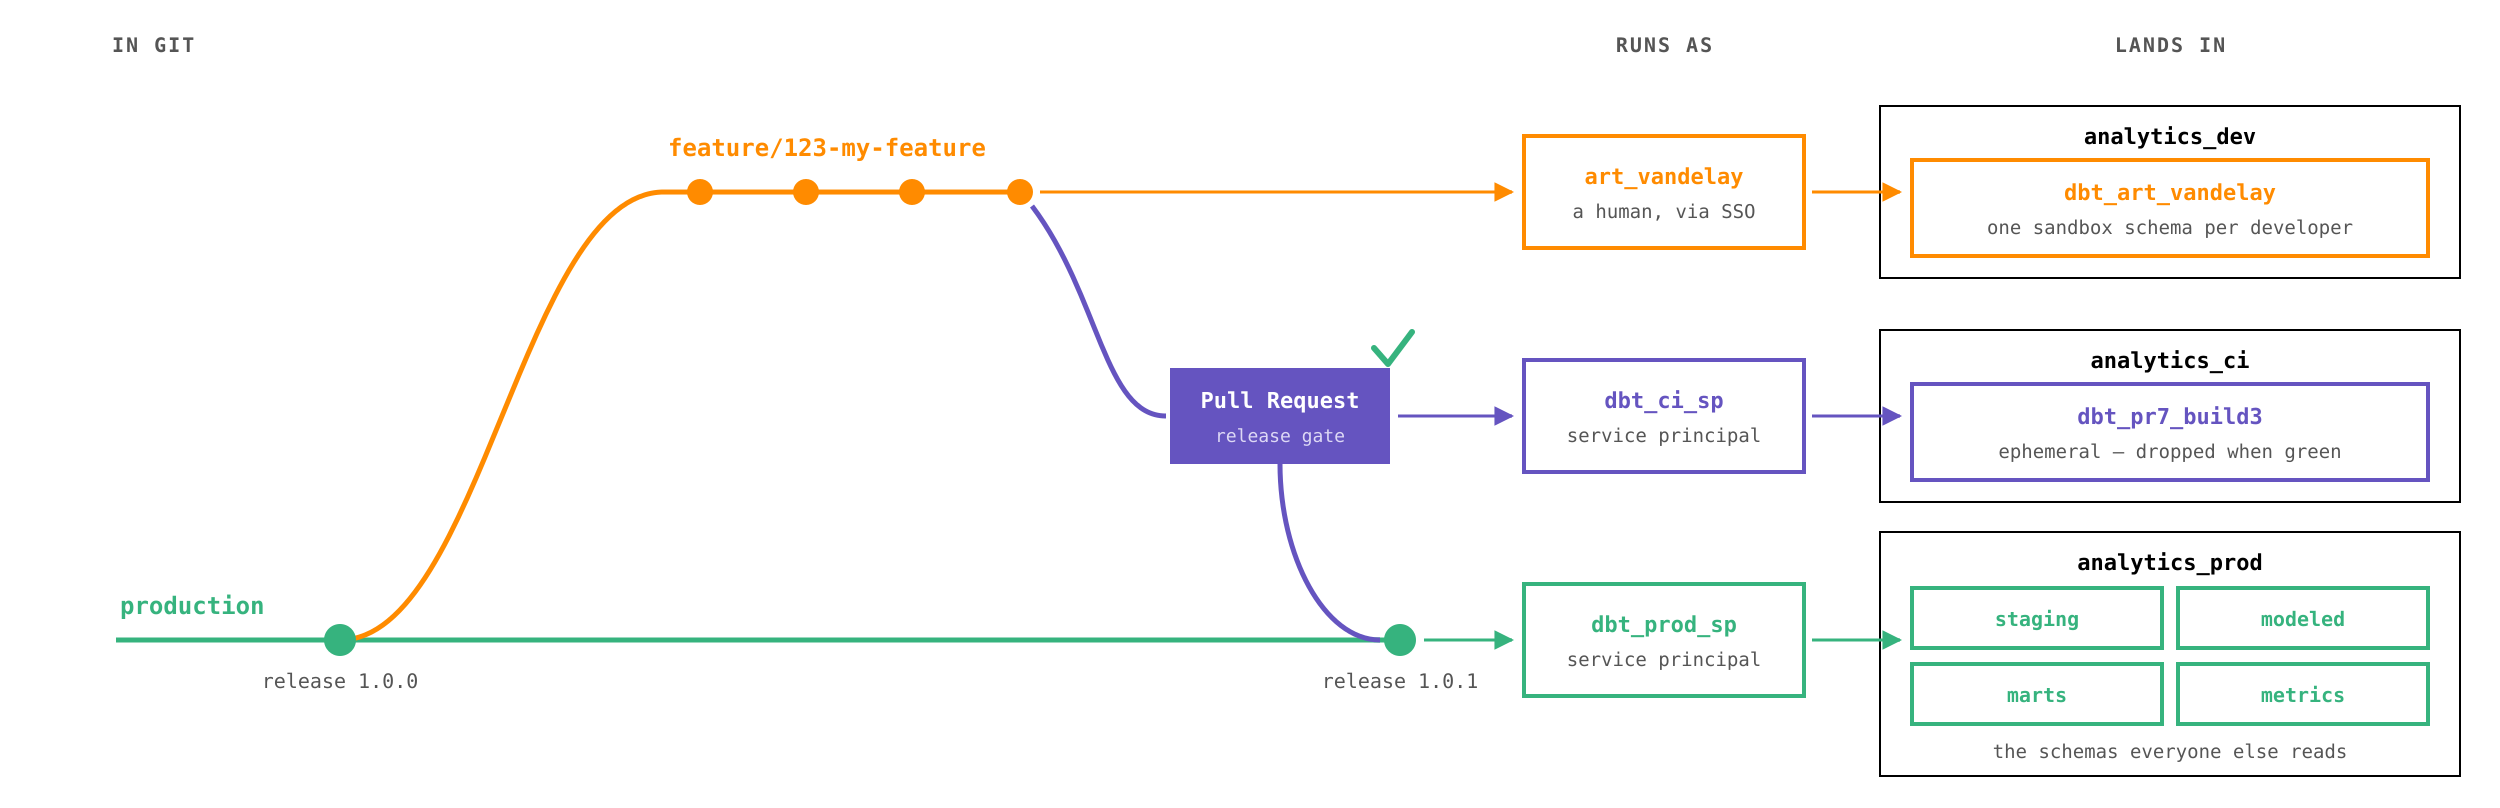
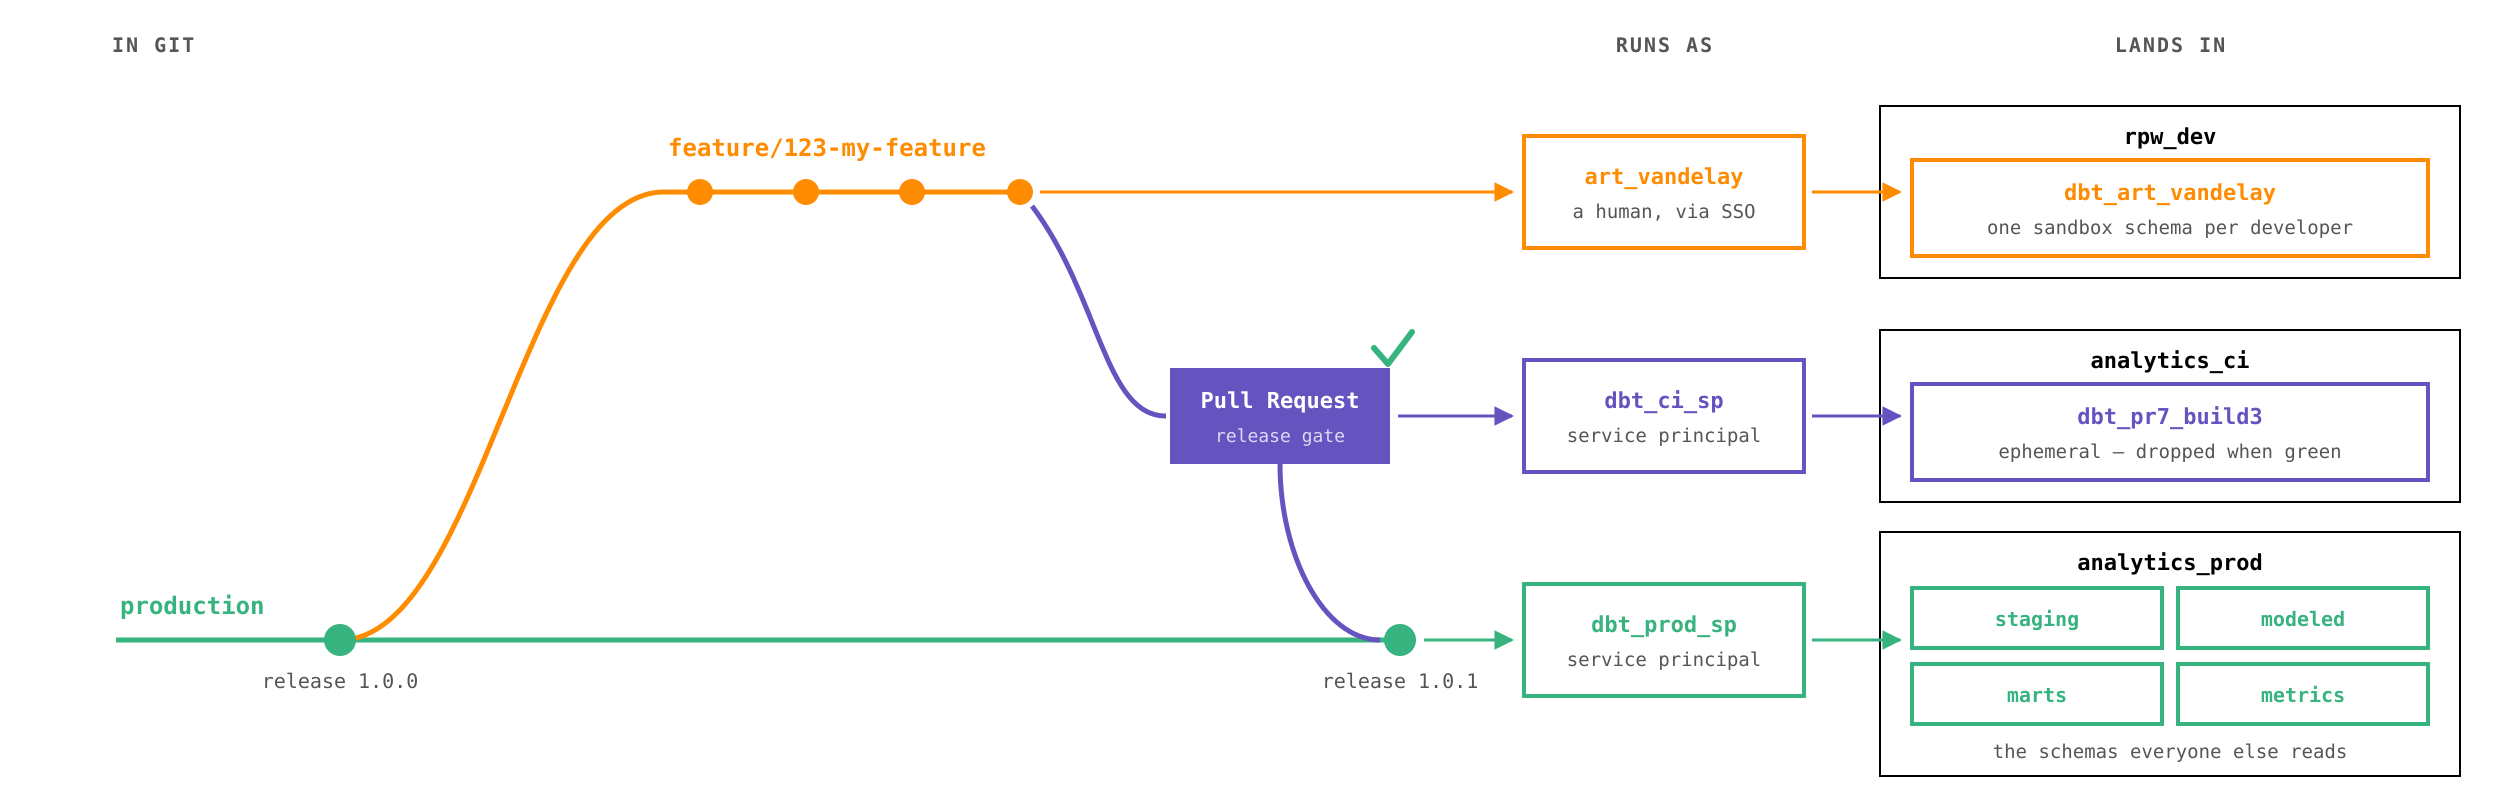
<svg xmlns="http://www.w3.org/2000/svg" width="1250" height="404" viewBox="0 0 1250 404" font-family="Menlo, ui-monospace, monospace">
  <defs>
    <marker id="tipO" viewBox="0 0 10 10" refX="9" refY="5" markerWidth="6.5" markerHeight="6.5" orient="auto-start-reverse">
      <path d="M 0 0 L 10 5 L 0 10 z" fill="#FF8B00" />
    </marker>
    <marker id="tipP" viewBox="0 0 10 10" refX="9" refY="5" markerWidth="6.5" markerHeight="6.5" orient="auto-start-reverse">
      <path d="M 0 0 L 10 5 L 0 10 z" fill="#6554C0" />
    </marker>
    <marker id="tipG" viewBox="0 0 10 10" refX="9" refY="5" markerWidth="6.5" markerHeight="6.5" orient="auto-start-reverse">
      <path d="M 0 0 L 10 5 L 0 10 z" fill="#36B37E" />
    </marker>
  </defs>
  <rect width="1250" height="404" fill="#FFFFFF" />
  <text x="56" y="26" font-size="10" font-weight="700" fill="#555555" letter-spacing="0.1em">IN GIT</text>
  <text x="832" y="26" font-size="10" font-weight="700" fill="#555555" letter-spacing="0.1em" text-anchor="middle">RUNS AS</text>
  <text x="1085" y="26" font-size="10" font-weight="700" fill="#555555" letter-spacing="0.1em" text-anchor="middle">LANDS IN</text>
  <rect x="940" y="53" width="290" height="86" fill="#FFFFFF" stroke="#000000" stroke-width="1" />
-   <text x="1085" y="72" font-size="11" font-weight="700" fill="#000000" text-anchor="middle">analytics_dev</text>
+   <text x="1085" y="72" font-size="11" font-weight="700" fill="#000000" text-anchor="middle">rpw_dev</text>
  <rect x="956" y="80" width="258" height="48" fill="#FFFFFF" stroke="#FF8B00" stroke-width="2" />
  <text x="1085" y="100" font-size="11" font-weight="700" fill="#FF8B00" text-anchor="middle">dbt_art_vandelay</text>
  <text x="1085" y="117" font-size="9.5" fill="#555555" text-anchor="middle">one sandbox schema per developer</text>
  <rect x="940" y="165" width="290" height="86" fill="#FFFFFF" stroke="#000000" stroke-width="1" />
  <text x="1085" y="184" font-size="11" font-weight="700" fill="#000000" text-anchor="middle">analytics_ci</text>
  <rect x="956" y="192" width="258" height="48" fill="#FFFFFF" stroke="#6554C0" stroke-width="2" />
  <text x="1085" y="212" font-size="11" font-weight="700" fill="#6554C0" text-anchor="middle">dbt_pr7_build3</text>
  <text x="1085" y="229" font-size="9.5" fill="#555555" text-anchor="middle">ephemeral — dropped when green</text>
  <rect x="940" y="266" width="290" height="122" fill="#FFFFFF" stroke="#000000" stroke-width="1" />
  <text x="1085" y="285" font-size="11" font-weight="700" fill="#000000" text-anchor="middle">analytics_prod</text>
  <rect x="956" y="294" width="125" height="30" fill="#FFFFFF" stroke="#36B37E" stroke-width="2" />
  <text x="1018.5" y="313" font-size="10" font-weight="700" fill="#36B37E" text-anchor="middle">staging</text>
  <rect x="1089" y="294" width="125" height="30" fill="#FFFFFF" stroke="#36B37E" stroke-width="2" />
  <text x="1151.5" y="313" font-size="10" font-weight="700" fill="#36B37E" text-anchor="middle">modeled</text>
  <rect x="956" y="332" width="125" height="30" fill="#FFFFFF" stroke="#36B37E" stroke-width="2" />
  <text x="1018.5" y="351" font-size="10" font-weight="700" fill="#36B37E" text-anchor="middle">marts</text>
  <rect x="1089" y="332" width="125" height="30" fill="#FFFFFF" stroke="#36B37E" stroke-width="2" />
  <text x="1151.5" y="351" font-size="10" font-weight="700" fill="#36B37E" text-anchor="middle">metrics</text>
  <text x="1085" y="379" font-size="9.5" fill="#555555" text-anchor="middle">the schemas everyone else reads</text>
  <rect x="762" y="68" width="140" height="56" fill="#FFFFFF" stroke="#FF8B00" stroke-width="2" />
  <text x="832" y="92" font-size="11" font-weight="700" fill="#FF8B00" text-anchor="middle">art_vandelay</text>
  <text x="832" y="109" font-size="9.5" fill="#555555" text-anchor="middle">a human, via SSO</text>
  <rect x="762" y="180" width="140" height="56" fill="#FFFFFF" stroke="#6554C0" stroke-width="2" />
  <text x="832" y="204" font-size="11" font-weight="700" fill="#6554C0" text-anchor="middle">dbt_ci_sp</text>
  <text x="832" y="221" font-size="9.5" fill="#555555" text-anchor="middle">service principal</text>
  <rect x="762" y="292" width="140" height="56" fill="#FFFFFF" stroke="#36B37E" stroke-width="2" />
  <text x="832" y="316" font-size="11" font-weight="700" fill="#36B37E" text-anchor="middle">dbt_prod_sp</text>
  <text x="832" y="333" font-size="9.5" fill="#555555" text-anchor="middle">service principal</text>
  <path d="M 58 320 H 700" stroke="#36B37E" stroke-width="2.5" fill="none" />
  <text x="60" y="307" font-size="12" font-weight="700" fill="#36B37E">production</text>
  <path d="M 170 320 C 240 320 262 96 332 96 H 510" stroke="#FF8B00" stroke-width="2.5" fill="none" />
  <text x="334" y="78" font-size="12" font-weight="700" fill="#FF8B00">feature/123-my-feature</text>
  <path d="M 516 103 C 550 148 552 208 583 208" stroke="#6554C0" stroke-width="2.5" fill="none" />
  <path d="M 640 232 C 640 278 662 320 690 320" stroke="#6554C0" stroke-width="2.5" fill="none" />
  <rect x="585" y="184" width="110" height="48" fill="#6554C0" />
  <text x="640" y="204" font-size="11" font-weight="700" fill="#FFFFFF" text-anchor="middle">Pull Request</text>
  <text x="640" y="221" font-size="9" fill="#DDD8F5" text-anchor="middle">release gate</text>
  <path d="M 687 174 L 694 182 L 706 166" fill="none" stroke="#36B37E" stroke-width="3" stroke-linecap="round" stroke-linejoin="round" />
  <circle cx="170" cy="320" r="8" fill="#36B37E" />
  <circle cx="700" cy="320" r="8" fill="#36B37E" />
  <g fill="#FF8B00">
    <circle cx="350" cy="96" r="6.5" />
    <circle cx="403" cy="96" r="6.5" />
    <circle cx="456" cy="96" r="6.5" />
    <circle cx="510" cy="96" r="6.5" />
  </g>
  <text x="170" y="344" font-size="10" fill="#555555" text-anchor="middle">release 1.0.0</text>
  <text x="700" y="344" font-size="10" fill="#555555" text-anchor="middle">release 1.0.1</text>
  <path d="M 520 96 H 756" stroke="#FF8B00" stroke-width="1.5" fill="none" marker-end="url(#tipO)" />
  <path d="M 906 96 H 950" stroke="#FF8B00" stroke-width="1.5" fill="none" marker-end="url(#tipO)" />
  <path d="M 699 208 H 756" stroke="#6554C0" stroke-width="1.5" fill="none" marker-end="url(#tipP)" />
  <path d="M 906 208 H 950" stroke="#6554C0" stroke-width="1.5" fill="none" marker-end="url(#tipP)" />
  <path d="M 712 320 H 756" stroke="#36B37E" stroke-width="1.5" fill="none" marker-end="url(#tipG)" />
  <path d="M 906 320 H 950" stroke="#36B37E" stroke-width="1.5" fill="none" marker-end="url(#tipG)" />
</svg>
